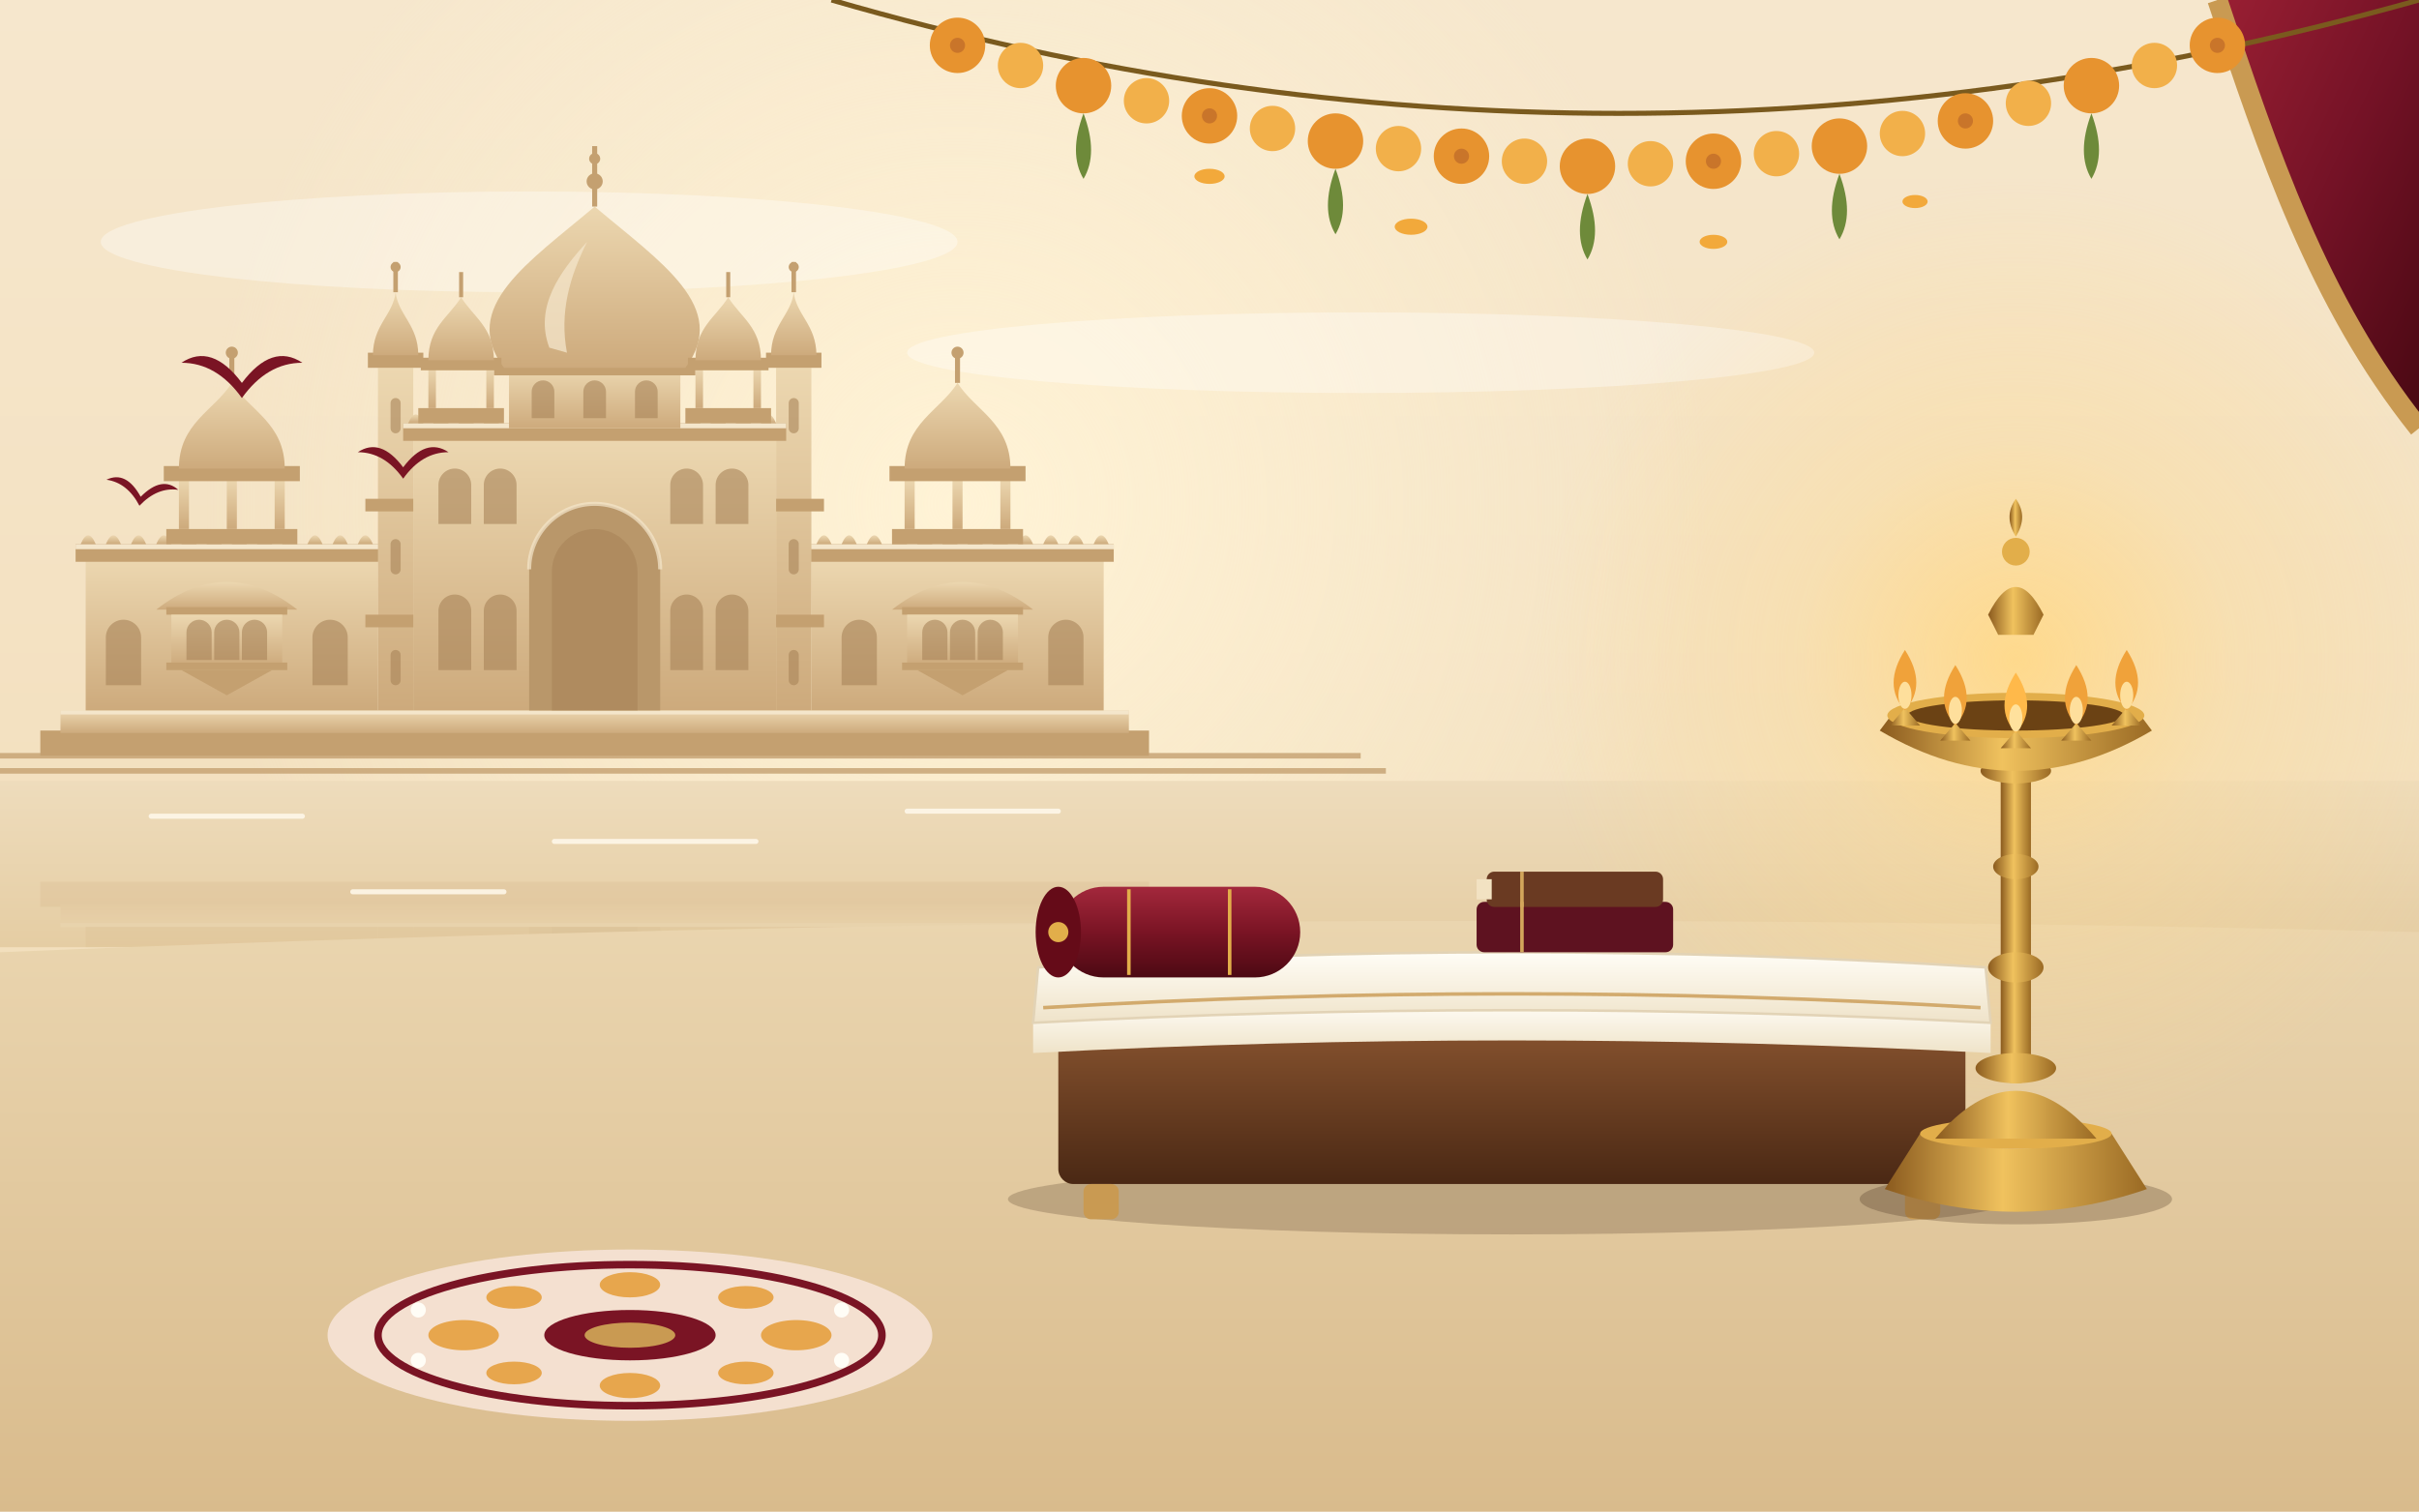
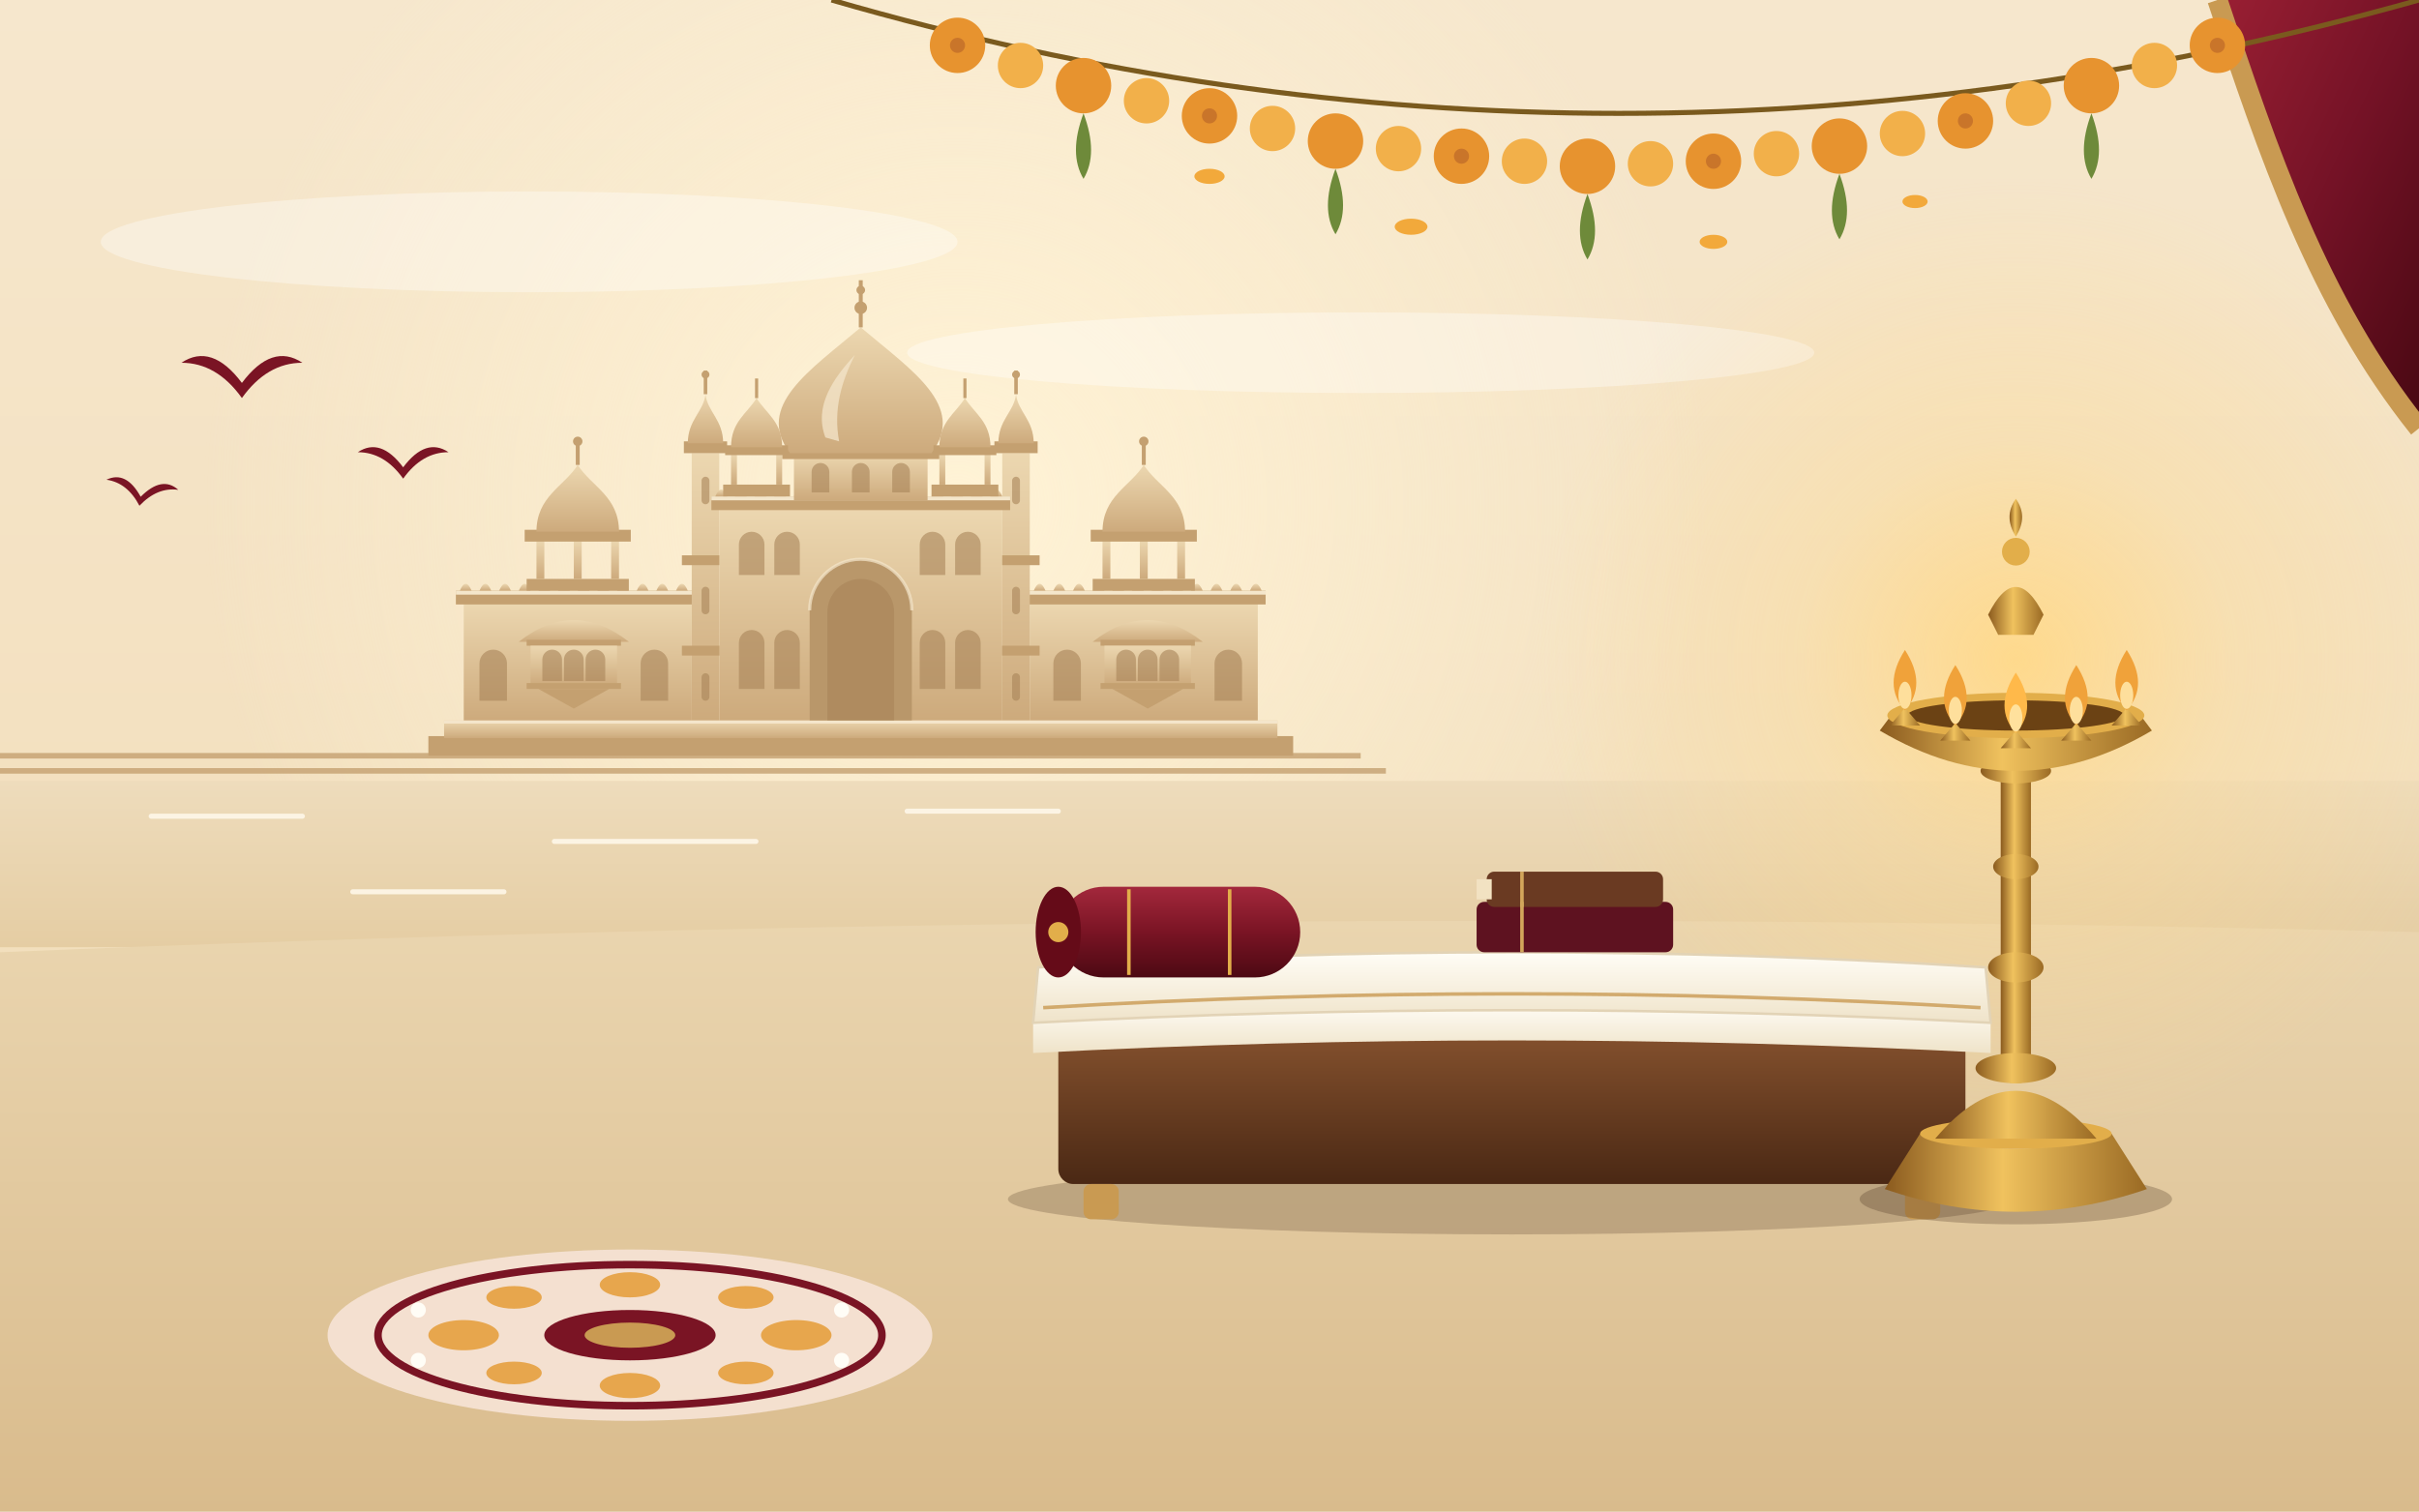
<svg xmlns="http://www.w3.org/2000/svg" viewBox="0 0 960 600">
  <defs>
    <linearGradient id="evPalA" x1="0" y1="0" x2="0" y2="1">
      <stop offset="0" stop-color="#ECD7B0" />
      <stop offset="1" stop-color="#CDAA7C" />
    </linearGradient>
    <linearGradient id="evSky" x1="0" y1="0" x2="0" y2="1">
      <stop offset="0" stop-color="#F6E7CD" />
      <stop offset=".55" stop-color="#F3E0BF" />
      <stop offset="1" stop-color="#EFD8B2" />
    </linearGradient>
    <radialGradient id="evGlowSky" cx=".5" cy=".5" r=".5">
      <stop offset="0" stop-color="#FFF3D6" />
      <stop offset="1" stop-color="#FFF3D6" stop-opacity="0" />
    </radialGradient>
    <radialGradient id="evLamp" cx=".5" cy=".5" r=".5">
      <stop offset="0" stop-color="#FFD98A" stop-opacity=".95" />
      <stop offset=".45" stop-color="#FFD98A" stop-opacity=".3" />
      <stop offset="1" stop-color="#FFD98A" stop-opacity="0" />
    </radialGradient>
    <linearGradient id="evPal" x1="0" y1="0" x2="0" y2="1">
      <stop offset="0" stop-color="#E2C79C" />
      <stop offset="1" stop-color="#C9A576" />
    </linearGradient>
    <linearGradient id="evRiver" x1="0" y1="0" x2="0" y2="1">
      <stop offset="0" stop-color="#EEDCBC" />
      <stop offset="1" stop-color="#E5CDA3" />
    </linearGradient>
    <linearGradient id="evFloor" x1="0" y1="0" x2="0" y2="1">
      <stop offset="0" stop-color="#EAD5AF" />
      <stop offset="1" stop-color="#D9BB8C" />
    </linearGradient>
    <linearGradient id="evWood" x1="0" y1="0" x2="0" y2="1">
      <stop offset="0" stop-color="#8A5530" />
      <stop offset="1" stop-color="#4A2814" />
    </linearGradient>
    <linearGradient id="evCloth" x1="0" y1="0" x2="0" y2="1">
      <stop offset="0" stop-color="#FFFDF6" />
      <stop offset="1" stop-color="#EFE3C9" />
    </linearGradient>
    <linearGradient id="evBolster" x1="0" y1="0" x2="0" y2="1">
      <stop offset="0" stop-color="#A3283C" />
      <stop offset=".5" stop-color="#7A1424" />
      <stop offset="1" stop-color="#4C0913" />
    </linearGradient>
    <linearGradient id="evBrass" x1="0" y1="0" x2="1" y2="0">
      <stop offset="0" stop-color="#8A5A1E" />
      <stop offset=".45" stop-color="#F0C25E" />
      <stop offset="1" stop-color="#9A6A24" />
    </linearGradient>
    <linearGradient id="evVelvet" x1="0" y1="0" x2="1" y2="1">
      <stop offset="0" stop-color="#9A1F33" />
      <stop offset=".5" stop-color="#741226" />
      <stop offset="1" stop-color="#480812" />
    </linearGradient>
  </defs>
  <rect width="960" height="600" fill="url(#evSky)" />
  <circle class="uj-sunglow" cx="380" cy="200" r="300" fill="url(#evGlowSky)" />
  <g fill="#FFFFFF" opacity=".35">
    <ellipse cx="210" cy="96" rx="170" ry="20" />
    <ellipse cx="540" cy="140" rx="180" ry="16" />
  </g>
-   <g transform="translate(16 50) scale(1)">
+   <g transform="translate(170 105.0) scale(0.78)">
    <g class="uj-palace">
      <rect x="0" y="240" width="440" height="10" fill="#C4A070" />
      <rect x="8" y="232" width="424" height="9" fill="url(#evPalA)" />
      <rect x="8" y="232" width="424" height="1.6" fill="#F4E6CB" />
      <g>
        <rect x="18" y="172" width="116" height="60" fill="url(#evPalA)" />
        <rect x="14" y="166" width="124" height="7" fill="#C4A070" />
        <rect x="14" y="166" width="124" height="2" fill="#F4E6CB" />
        <path d="M16 166 q3 -7 6 0Z" fill="url(#evPalA)" />
        <path d="M26 166 q3 -7 6 0Z" fill="url(#evPalA)" />
        <path d="M36 166 q3 -7 6 0Z" fill="url(#evPalA)" />
        <path d="M46 166 q3 -7 6 0Z" fill="url(#evPalA)" />
        <path d="M56 166 q3 -7 6 0Z" fill="url(#evPalA)" />
        <path d="M66 166 q3 -7 6 0Z" fill="url(#evPalA)" />
        <path d="M76 166 q3 -7 6 0Z" fill="url(#evPalA)" />
        <path d="M86 166 q3 -7 6 0Z" fill="url(#evPalA)" />
        <path d="M96 166 q3 -7 6 0Z" fill="url(#evPalA)" />
        <path d="M106 166 q3 -7 6 0Z" fill="url(#evPalA)" />
        <path d="M116 166 q3 -7 6 0Z" fill="url(#evPalA)" />
        <path d="M126 166 q3 -7 6 0Z" fill="url(#evPalA)" />
        <path d="M46 192 Q74 170 102 192Z" fill="url(#evPalA)" />
        <rect x="50" y="191" width="48" height="3" fill="#C4A070" />
        <rect x="52" y="194" width="44" height="20" fill="url(#evPalA)" />
        <path d="M58 212 V201.0 A5.0 5.0 0 0 1 68 201.0 V212Z" fill="#A88458" opacity=".6" />
        <path d="M69 212 V201.0 A5.0 5.0 0 0 1 79 201.0 V212Z" fill="#A88458" opacity=".6" />
        <path d="M80 212 V201.0 A5.0 5.0 0 0 1 90 201.0 V212Z" fill="#A88458" opacity=".6" />
        <rect x="50" y="213" width="48" height="3" fill="#C4A070" />
        <path d="M56 216 L74 226 L92 216Z" fill="#C4A070" />
        <path d="M26 222 V203.0 A7.0 7.0 0 0 1 40 203.0 V222Z" fill="#A88458" opacity=".6" />
        <path d="M108 222 V203.0 A7.0 7.0 0 0 1 122 203.0 V222Z" fill="#A88458" opacity=".6" />
        <rect x="50" y="160" width="52" height="6" fill="#C4A070" />
        <rect x="55" y="140" width="4" height="20" fill="url(#evPalA)" />
        <rect x="74" y="140" width="4" height="20" fill="url(#evPalA)" />
        <rect x="93" y="140" width="4" height="20" fill="url(#evPalA)" />
        <rect x="49" y="135" width="54" height="6" fill="#C4A070" />
        <path d="M55 136 C55 118 69 113 76 102 C83 113 97 118 97 136Z" fill="url(#evPalA)" />
        <path d="M76 102 V88" stroke="#C4A070" stroke-width="2" />
        <circle cx="76" cy="90" r="2.4" fill="#C4A070" />
        <rect x="134" y="96" width="14" height="136" fill="url(#evPalA)" />
        <rect x="129" y="148" width="24" height="5" fill="#C4A070" />
        <rect x="129" y="194" width="24" height="5" fill="#C4A070" />
        <rect x="130" y="90" width="22" height="6" fill="#C4A070" />
        <path d="M132 91 C132 79 140 75 141 66 C142 75 150 79 150 91Z" fill="url(#evPalA)" />
        <path d="M141 66 V54" stroke="#C4A070" stroke-width="1.8" />
        <circle cx="141" cy="56" r="2" fill="#C4A070" />
        <rect x="139" y="108" width="4" height="14" rx="2" fill="#A88458" opacity=".6" />
        <rect x="139" y="164" width="4" height="14" rx="2" fill="#A88458" opacity=".6" />
        <rect x="139" y="208" width="4" height="14" rx="2" fill="#A88458" opacity=".6" />
      </g>
      <g transform="translate(440 0) scale(-1 1)">
        <rect x="18" y="172" width="116" height="60" fill="url(#evPalA)" />
        <rect x="14" y="166" width="124" height="7" fill="#C4A070" />
        <rect x="14" y="166" width="124" height="2" fill="#F4E6CB" />
        <path d="M16 166 q3 -7 6 0Z" fill="url(#evPalA)" />
        <path d="M26 166 q3 -7 6 0Z" fill="url(#evPalA)" />
        <path d="M36 166 q3 -7 6 0Z" fill="url(#evPalA)" />
        <path d="M46 166 q3 -7 6 0Z" fill="url(#evPalA)" />
        <path d="M56 166 q3 -7 6 0Z" fill="url(#evPalA)" />
        <path d="M66 166 q3 -7 6 0Z" fill="url(#evPalA)" />
        <path d="M76 166 q3 -7 6 0Z" fill="url(#evPalA)" />
        <path d="M86 166 q3 -7 6 0Z" fill="url(#evPalA)" />
        <path d="M96 166 q3 -7 6 0Z" fill="url(#evPalA)" />
        <path d="M106 166 q3 -7 6 0Z" fill="url(#evPalA)" />
        <path d="M116 166 q3 -7 6 0Z" fill="url(#evPalA)" />
        <path d="M126 166 q3 -7 6 0Z" fill="url(#evPalA)" />
        <path d="M46 192 Q74 170 102 192Z" fill="url(#evPalA)" />
        <rect x="50" y="191" width="48" height="3" fill="#C4A070" />
        <rect x="52" y="194" width="44" height="20" fill="url(#evPalA)" />
        <path d="M58 212 V201.0 A5.0 5.0 0 0 1 68 201.0 V212Z" fill="#A88458" opacity=".6" />
        <path d="M69 212 V201.0 A5.0 5.0 0 0 1 79 201.0 V212Z" fill="#A88458" opacity=".6" />
        <path d="M80 212 V201.0 A5.0 5.0 0 0 1 90 201.0 V212Z" fill="#A88458" opacity=".6" />
        <rect x="50" y="213" width="48" height="3" fill="#C4A070" />
        <path d="M56 216 L74 226 L92 216Z" fill="#C4A070" />
        <path d="M26 222 V203.0 A7.0 7.0 0 0 1 40 203.0 V222Z" fill="#A88458" opacity=".6" />
        <path d="M108 222 V203.0 A7.0 7.0 0 0 1 122 203.0 V222Z" fill="#A88458" opacity=".6" />
        <rect x="50" y="160" width="52" height="6" fill="#C4A070" />
        <rect x="55" y="140" width="4" height="20" fill="url(#evPalA)" />
        <rect x="74" y="140" width="4" height="20" fill="url(#evPalA)" />
        <rect x="93" y="140" width="4" height="20" fill="url(#evPalA)" />
        <rect x="49" y="135" width="54" height="6" fill="#C4A070" />
        <path d="M55 136 C55 118 69 113 76 102 C83 113 97 118 97 136Z" fill="url(#evPalA)" />
        <path d="M76 102 V88" stroke="#C4A070" stroke-width="2" />
        <circle cx="76" cy="90" r="2.4" fill="#C4A070" />
        <rect x="134" y="96" width="14" height="136" fill="url(#evPalA)" />
        <rect x="129" y="148" width="24" height="5" fill="#C4A070" />
        <rect x="129" y="194" width="24" height="5" fill="#C4A070" />
        <rect x="130" y="90" width="22" height="6" fill="#C4A070" />
        <path d="M132 91 C132 79 140 75 141 66 C142 75 150 79 150 91Z" fill="url(#evPalA)" />
        <path d="M141 66 V54" stroke="#C4A070" stroke-width="1.8" />
        <circle cx="141" cy="56" r="2" fill="#C4A070" />
        <rect x="139" y="108" width="4" height="14" rx="2" fill="#A88458" opacity=".6" />
        <rect x="139" y="164" width="4" height="14" rx="2" fill="#A88458" opacity=".6" />
        <rect x="139" y="208" width="4" height="14" rx="2" fill="#A88458" opacity=".6" />
      </g>
      <rect x="148" y="124" width="144" height="108" fill="url(#evPalA)" />
      <rect x="144" y="118" width="152" height="7" fill="#C4A070" />
      <rect x="144" y="118" width="152" height="2" fill="#F4E6CB" />
      <path d="M146 118 q3 -7 6 0Z" fill="url(#evPalA)" />
      <path d="M156 118 q3 -7 6 0Z" fill="url(#evPalA)" />
      <path d="M166 118 q3 -7 6 0Z" fill="url(#evPalA)" />
      <path d="M176 118 q3 -7 6 0Z" fill="url(#evPalA)" />
      <path d="M186 118 q3 -7 6 0Z" fill="url(#evPalA)" />
      <path d="M196 118 q3 -7 6 0Z" fill="url(#evPalA)" />
      <path d="M206 118 q3 -7 6 0Z" fill="url(#evPalA)" />
      <path d="M216 118 q3 -7 6 0Z" fill="url(#evPalA)" />
      <path d="M226 118 q3 -7 6 0Z" fill="url(#evPalA)" />
      <path d="M236 118 q3 -7 6 0Z" fill="url(#evPalA)" />
      <path d="M246 118 q3 -7 6 0Z" fill="url(#evPalA)" />
      <path d="M256 118 q3 -7 6 0Z" fill="url(#evPalA)" />
      <path d="M266 118 q3 -7 6 0Z" fill="url(#evPalA)" />
      <path d="M276 118 q3 -7 6 0Z" fill="url(#evPalA)" />
      <path d="M286 118 q3 -7 6 0Z" fill="url(#evPalA)" />
      <path d="M194 232 V176.0 A26.0 26.0 0 0 1 246 176.0 V232Z" fill="#B9976A" />
      <path d="M203 232 V177.0 A17.0 17.0 0 0 1 237 177.0 V232Z" fill="#A88458" opacity=".6" />
      <path d="M194 176 A26 26 0 0 1 246 176" fill="none" stroke="#F4E6CB" stroke-width="1.6" opacity=".7" />
      <path d="M158 158 V142.5 A6.5 6.5 0 0 1 171 142.5 V158Z" fill="#A88458" opacity=".6" />
      <path d="M158 216 V192.5 A6.5 6.5 0 0 1 171 192.5 V216Z" fill="#A88458" opacity=".6" />
      <path d="M176 158 V142.5 A6.5 6.5 0 0 1 189 142.5 V158Z" fill="#A88458" opacity=".6" />
      <path d="M176 216 V192.5 A6.5 6.5 0 0 1 189 192.5 V216Z" fill="#A88458" opacity=".6" />
      <path d="M250 158 V142.5 A6.5 6.5 0 0 1 263 142.5 V158Z" fill="#A88458" opacity=".6" />
      <path d="M250 216 V192.5 A6.5 6.5 0 0 1 263 192.5 V216Z" fill="#A88458" opacity=".6" />
      <path d="M268 158 V142.5 A6.5 6.5 0 0 1 281 142.5 V158Z" fill="#A88458" opacity=".6" />
      <path d="M268 216 V192.5 A6.5 6.5 0 0 1 281 192.5 V216Z" fill="#A88458" opacity=".6" />
      <rect x="186" y="96" width="68" height="24" fill="url(#evPalA)" />
      <path d="M195 116 V105.5 A4.5 4.5 0 0 1 204 105.5 V116Z" fill="#A88458" opacity=".6" />
      <path d="M215.5 116 V105.5 A4.5 4.5 0 0 1 224.5 105.5 V116Z" fill="#A88458" opacity=".6" />
      <path d="M236 116 V105.5 A4.5 4.5 0 0 1 245 105.5 V116Z" fill="#A88458" opacity=".6" />
      <rect x="180" y="94" width="80" height="5" fill="#C4A070" />
      <path d="M184 96 C166 72 194 54 220 32 C246 54 274 72 256 96Z" fill="url(#evPalA)" />
      <path d="M202 88 C196 72 206 58 217 46 C210 60 206 74 209 90Z" fill="#F4E6CB" opacity=".75" />
      <path d="M220 32 V8" stroke="#C4A070" stroke-width="2" />
      <circle cx="220" cy="22" r="3.2" fill="#C4A070" />
      <circle cx="220" cy="13" r="2.2" fill="#C4A070" />
      <rect x="150" y="112" width="34" height="6" fill="#C4A070" />
      <rect x="154" y="96" width="3" height="16" fill="url(#evPalA)" />
      <rect x="177" y="96" width="3" height="16" fill="url(#evPalA)" />
      <rect x="151" y="92" width="32" height="5" fill="#C4A070" />
      <path d="M154 93 C154 80 162 76 167 68 C172 76 180 80 180 93Z" fill="url(#evPalA)" />
      <path d="M167 68 V58" stroke="#C4A070" stroke-width="1.6" />
      <rect x="256" y="112" width="34" height="6" fill="#C4A070" />
      <rect x="260" y="96" width="3" height="16" fill="url(#evPalA)" />
      <rect x="283" y="96" width="3" height="16" fill="url(#evPalA)" />
      <rect x="257" y="92" width="32" height="5" fill="#C4A070" />
      <path d="M260 93 C260 80 268 76 273 68 C278 76 286 80 286 93Z" fill="url(#evPalA)" />
      <path d="M273 68 V58" stroke="#C4A070" stroke-width="1.6" />
    </g>
  </g>
  <g stroke="#C4A070" stroke-width="2.2" opacity=".8">
    <line x1="0" y1="300" x2="540" y2="300" />
    <line x1="0" y1="306" x2="550" y2="306" />
  </g>
  <rect x="0" y="310" width="960" height="66" fill="url(#evRiver)" />
  <clipPath id="evRivClip">
    <rect x="0" y="310" width="960" height="66" />
  </clipPath>
  <g clip-path="url(#evRivClip)" opacity=".16">
-     <g transform="translate(16 600) scale(1 -1)">
+     <g transform="translate(170 600.0) scale(0.78 -0.78)">
      <g class="uj-palace">
        <rect x="0" y="240" width="440" height="10" fill="#C4A070" />
        <rect x="8" y="232" width="424" height="9" fill="url(#evPalA)" />
        <rect x="8" y="232" width="424" height="1.6" fill="#F4E6CB" />
        <g>
          <rect x="18" y="172" width="116" height="60" fill="url(#evPalA)" />
          <rect x="14" y="166" width="124" height="7" fill="#C4A070" />
          <rect x="14" y="166" width="124" height="2" fill="#F4E6CB" />
          <path d="M16 166 q3 -7 6 0Z" fill="url(#evPalA)" />
          <path d="M26 166 q3 -7 6 0Z" fill="url(#evPalA)" />
          <path d="M36 166 q3 -7 6 0Z" fill="url(#evPalA)" />
          <path d="M46 166 q3 -7 6 0Z" fill="url(#evPalA)" />
          <path d="M56 166 q3 -7 6 0Z" fill="url(#evPalA)" />
          <path d="M66 166 q3 -7 6 0Z" fill="url(#evPalA)" />
          <path d="M76 166 q3 -7 6 0Z" fill="url(#evPalA)" />
          <path d="M86 166 q3 -7 6 0Z" fill="url(#evPalA)" />
          <path d="M96 166 q3 -7 6 0Z" fill="url(#evPalA)" />
          <path d="M106 166 q3 -7 6 0Z" fill="url(#evPalA)" />
          <path d="M116 166 q3 -7 6 0Z" fill="url(#evPalA)" />
          <path d="M126 166 q3 -7 6 0Z" fill="url(#evPalA)" />
          <path d="M46 192 Q74 170 102 192Z" fill="url(#evPalA)" />
          <rect x="50" y="191" width="48" height="3" fill="#C4A070" />
          <rect x="52" y="194" width="44" height="20" fill="url(#evPalA)" />
          <path d="M58 212 V201.0 A5.0 5.0 0 0 1 68 201.0 V212Z" fill="#A88458" opacity=".6" />
          <path d="M69 212 V201.0 A5.0 5.0 0 0 1 79 201.0 V212Z" fill="#A88458" opacity=".6" />
          <path d="M80 212 V201.0 A5.0 5.0 0 0 1 90 201.0 V212Z" fill="#A88458" opacity=".6" />
          <rect x="50" y="213" width="48" height="3" fill="#C4A070" />
          <path d="M56 216 L74 226 L92 216Z" fill="#C4A070" />
          <path d="M26 222 V203.0 A7.0 7.0 0 0 1 40 203.0 V222Z" fill="#A88458" opacity=".6" />
          <path d="M108 222 V203.0 A7.0 7.0 0 0 1 122 203.0 V222Z" fill="#A88458" opacity=".6" />
          <rect x="50" y="160" width="52" height="6" fill="#C4A070" />
          <rect x="55" y="140" width="4" height="20" fill="url(#evPalA)" />
          <rect x="74" y="140" width="4" height="20" fill="url(#evPalA)" />
          <rect x="93" y="140" width="4" height="20" fill="url(#evPalA)" />
          <rect x="49" y="135" width="54" height="6" fill="#C4A070" />
          <path d="M55 136 C55 118 69 113 76 102 C83 113 97 118 97 136Z" fill="url(#evPalA)" />
          <path d="M76 102 V88" stroke="#C4A070" stroke-width="2" />
          <circle cx="76" cy="90" r="2.4" fill="#C4A070" />
          <rect x="134" y="96" width="14" height="136" fill="url(#evPalA)" />
          <rect x="129" y="148" width="24" height="5" fill="#C4A070" />
          <rect x="129" y="194" width="24" height="5" fill="#C4A070" />
          <rect x="130" y="90" width="22" height="6" fill="#C4A070" />
          <path d="M132 91 C132 79 140 75 141 66 C142 75 150 79 150 91Z" fill="url(#evPalA)" />
          <path d="M141 66 V54" stroke="#C4A070" stroke-width="1.8" />
          <circle cx="141" cy="56" r="2" fill="#C4A070" />
          <rect x="139" y="108" width="4" height="14" rx="2" fill="#A88458" opacity=".6" />
          <rect x="139" y="164" width="4" height="14" rx="2" fill="#A88458" opacity=".6" />
          <rect x="139" y="208" width="4" height="14" rx="2" fill="#A88458" opacity=".6" />
        </g>
        <g transform="translate(440 0) scale(-1 1)">
          <rect x="18" y="172" width="116" height="60" fill="url(#evPalA)" />
          <rect x="14" y="166" width="124" height="7" fill="#C4A070" />
          <rect x="14" y="166" width="124" height="2" fill="#F4E6CB" />
          <path d="M16 166 q3 -7 6 0Z" fill="url(#evPalA)" />
          <path d="M26 166 q3 -7 6 0Z" fill="url(#evPalA)" />
          <path d="M36 166 q3 -7 6 0Z" fill="url(#evPalA)" />
          <path d="M46 166 q3 -7 6 0Z" fill="url(#evPalA)" />
          <path d="M56 166 q3 -7 6 0Z" fill="url(#evPalA)" />
          <path d="M66 166 q3 -7 6 0Z" fill="url(#evPalA)" />
          <path d="M76 166 q3 -7 6 0Z" fill="url(#evPalA)" />
          <path d="M86 166 q3 -7 6 0Z" fill="url(#evPalA)" />
          <path d="M96 166 q3 -7 6 0Z" fill="url(#evPalA)" />
          <path d="M106 166 q3 -7 6 0Z" fill="url(#evPalA)" />
          <path d="M116 166 q3 -7 6 0Z" fill="url(#evPalA)" />
          <path d="M126 166 q3 -7 6 0Z" fill="url(#evPalA)" />
          <path d="M46 192 Q74 170 102 192Z" fill="url(#evPalA)" />
          <rect x="50" y="191" width="48" height="3" fill="#C4A070" />
          <rect x="52" y="194" width="44" height="20" fill="url(#evPalA)" />
          <path d="M58 212 V201.0 A5.0 5.0 0 0 1 68 201.0 V212Z" fill="#A88458" opacity=".6" />
          <path d="M69 212 V201.0 A5.0 5.0 0 0 1 79 201.0 V212Z" fill="#A88458" opacity=".6" />
          <path d="M80 212 V201.0 A5.0 5.0 0 0 1 90 201.0 V212Z" fill="#A88458" opacity=".6" />
          <rect x="50" y="213" width="48" height="3" fill="#C4A070" />
          <path d="M56 216 L74 226 L92 216Z" fill="#C4A070" />
          <path d="M26 222 V203.0 A7.0 7.0 0 0 1 40 203.0 V222Z" fill="#A88458" opacity=".6" />
          <path d="M108 222 V203.0 A7.0 7.0 0 0 1 122 203.0 V222Z" fill="#A88458" opacity=".6" />
          <rect x="50" y="160" width="52" height="6" fill="#C4A070" />
          <rect x="55" y="140" width="4" height="20" fill="url(#evPalA)" />
          <rect x="74" y="140" width="4" height="20" fill="url(#evPalA)" />
          <rect x="93" y="140" width="4" height="20" fill="url(#evPalA)" />
          <rect x="49" y="135" width="54" height="6" fill="#C4A070" />
          <path d="M55 136 C55 118 69 113 76 102 C83 113 97 118 97 136Z" fill="url(#evPalA)" />
          <path d="M76 102 V88" stroke="#C4A070" stroke-width="2" />
          <circle cx="76" cy="90" r="2.4" fill="#C4A070" />
          <rect x="134" y="96" width="14" height="136" fill="url(#evPalA)" />
          <rect x="129" y="148" width="24" height="5" fill="#C4A070" />
          <rect x="129" y="194" width="24" height="5" fill="#C4A070" />
          <rect x="130" y="90" width="22" height="6" fill="#C4A070" />
          <path d="M132 91 C132 79 140 75 141 66 C142 75 150 79 150 91Z" fill="url(#evPalA)" />
          <path d="M141 66 V54" stroke="#C4A070" stroke-width="1.8" />
          <circle cx="141" cy="56" r="2" fill="#C4A070" />
          <rect x="139" y="108" width="4" height="14" rx="2" fill="#A88458" opacity=".6" />
          <rect x="139" y="164" width="4" height="14" rx="2" fill="#A88458" opacity=".6" />
          <rect x="139" y="208" width="4" height="14" rx="2" fill="#A88458" opacity=".6" />
        </g>
        <rect x="148" y="124" width="144" height="108" fill="url(#evPalA)" />
        <rect x="144" y="118" width="152" height="7" fill="#C4A070" />
        <rect x="144" y="118" width="152" height="2" fill="#F4E6CB" />
        <path d="M146 118 q3 -7 6 0Z" fill="url(#evPalA)" />
        <path d="M156 118 q3 -7 6 0Z" fill="url(#evPalA)" />
        <path d="M166 118 q3 -7 6 0Z" fill="url(#evPalA)" />
        <path d="M176 118 q3 -7 6 0Z" fill="url(#evPalA)" />
        <path d="M186 118 q3 -7 6 0Z" fill="url(#evPalA)" />
        <path d="M196 118 q3 -7 6 0Z" fill="url(#evPalA)" />
        <path d="M206 118 q3 -7 6 0Z" fill="url(#evPalA)" />
        <path d="M216 118 q3 -7 6 0Z" fill="url(#evPalA)" />
        <path d="M226 118 q3 -7 6 0Z" fill="url(#evPalA)" />
        <path d="M236 118 q3 -7 6 0Z" fill="url(#evPalA)" />
        <path d="M246 118 q3 -7 6 0Z" fill="url(#evPalA)" />
        <path d="M256 118 q3 -7 6 0Z" fill="url(#evPalA)" />
        <path d="M266 118 q3 -7 6 0Z" fill="url(#evPalA)" />
        <path d="M276 118 q3 -7 6 0Z" fill="url(#evPalA)" />
        <path d="M286 118 q3 -7 6 0Z" fill="url(#evPalA)" />
        <path d="M194 232 V176.0 A26.0 26.0 0 0 1 246 176.0 V232Z" fill="#B9976A" />
        <path d="M203 232 V177.0 A17.0 17.0 0 0 1 237 177.0 V232Z" fill="#A88458" opacity=".6" />
        <path d="M194 176 A26 26 0 0 1 246 176" fill="none" stroke="#F4E6CB" stroke-width="1.6" opacity=".7" />
        <path d="M158 158 V142.5 A6.5 6.5 0 0 1 171 142.5 V158Z" fill="#A88458" opacity=".6" />
        <path d="M158 216 V192.5 A6.5 6.5 0 0 1 171 192.5 V216Z" fill="#A88458" opacity=".6" />
        <path d="M176 158 V142.5 A6.5 6.5 0 0 1 189 142.5 V158Z" fill="#A88458" opacity=".6" />
        <path d="M176 216 V192.5 A6.5 6.5 0 0 1 189 192.5 V216Z" fill="#A88458" opacity=".6" />
        <path d="M250 158 V142.5 A6.5 6.5 0 0 1 263 142.5 V158Z" fill="#A88458" opacity=".6" />
        <path d="M250 216 V192.5 A6.5 6.5 0 0 1 263 192.5 V216Z" fill="#A88458" opacity=".6" />
        <path d="M268 158 V142.5 A6.5 6.5 0 0 1 281 142.5 V158Z" fill="#A88458" opacity=".6" />
        <path d="M268 216 V192.5 A6.5 6.5 0 0 1 281 192.5 V216Z" fill="#A88458" opacity=".6" />
        <rect x="186" y="96" width="68" height="24" fill="url(#evPalA)" />
        <path d="M195 116 V105.5 A4.5 4.5 0 0 1 204 105.5 V116Z" fill="#A88458" opacity=".6" />
        <path d="M215.5 116 V105.5 A4.5 4.5 0 0 1 224.5 105.5 V116Z" fill="#A88458" opacity=".6" />
        <path d="M236 116 V105.5 A4.5 4.5 0 0 1 245 105.5 V116Z" fill="#A88458" opacity=".6" />
        <rect x="180" y="94" width="80" height="5" fill="#C4A070" />
        <path d="M184 96 C166 72 194 54 220 32 C246 54 274 72 256 96Z" fill="url(#evPalA)" />
        <path d="M202 88 C196 72 206 58 217 46 C210 60 206 74 209 90Z" fill="#F4E6CB" opacity=".75" />
        <path d="M220 32 V8" stroke="#C4A070" stroke-width="2" />
        <circle cx="220" cy="22" r="3.2" fill="#C4A070" />
        <circle cx="220" cy="13" r="2.2" fill="#C4A070" />
        <rect x="150" y="112" width="34" height="6" fill="#C4A070" />
        <rect x="154" y="96" width="3" height="16" fill="url(#evPalA)" />
        <rect x="177" y="96" width="3" height="16" fill="url(#evPalA)" />
        <rect x="151" y="92" width="32" height="5" fill="#C4A070" />
        <path d="M154 93 C154 80 162 76 167 68 C172 76 180 80 180 93Z" fill="url(#evPalA)" />
        <path d="M167 68 V58" stroke="#C4A070" stroke-width="1.6" />
        <rect x="256" y="112" width="34" height="6" fill="#C4A070" />
        <rect x="260" y="96" width="3" height="16" fill="url(#evPalA)" />
        <rect x="283" y="96" width="3" height="16" fill="url(#evPalA)" />
        <rect x="257" y="92" width="32" height="5" fill="#C4A070" />
        <path d="M260 93 C260 80 268 76 273 68 C278 76 286 80 286 93Z" fill="url(#evPalA)" />
        <path d="M273 68 V58" stroke="#C4A070" stroke-width="1.6" />
      </g>
    </g>
  </g>
  <g class="uj-shimmer" stroke="#FFF9EC" stroke-width="2" stroke-linecap="round" opacity=".85">
    <line x1="60" y1="324" x2="120" y2="324" />
    <line x1="220" y1="334" x2="300" y2="334" />
    <line x1="360" y1="322" x2="420" y2="322" />
    <line x1="140" y1="354" x2="200" y2="354" />
  </g>
  <g fill="#7A1424">
    <g class="uj-b1" transform="translate(96 150)">
      <g class="uj-bird-fly">
        <path class="uj-bird-wing" d="M-24 -6 Q-12 -14 0 2 Q12 -14 24 -6 Q10 -6 0 8 Q-10 -6 -24 -6Z" />
      </g>
    </g>
    <g class="uj-b2" transform="translate(160 184) scale(.75)">
      <g class="uj-bird-fly">
        <path class="uj-bird-wing" d="M-24 -6 Q-12 -14 0 2 Q12 -14 24 -6 Q10 -6 0 8 Q-10 -6 -24 -6Z" />
      </g>
    </g>
    <g class="uj-b3" transform="translate(56 196) scale(.6) rotate(8)">
      <g class="uj-bird-fly">
        <path class="uj-bird-wing" d="M-24 -6 Q-12 -14 0 2 Q12 -14 24 -6 Q10 -6 0 8 Q-10 -6 -24 -6Z" />
      </g>
    </g>
  </g>
  <path d="M0 378 Q480 358 960 370 V600 H0Z" fill="url(#evFloor)" />
  <circle class="ev-glow" cx="800" cy="262" r="190" fill="url(#evLamp)" />
  <g transform="translate(250 530)">
    <ellipse rx="120" ry="34" fill="#F6E3D6" opacity=".9" />
    <ellipse rx="100" ry="28" fill="none" stroke="#7A1424" stroke-width="3" />
    <g fill="#E7A64D">
      <ellipse cx="0" cy="-20" rx="12" ry="5" />
      <ellipse cx="0" cy="20" rx="12" ry="5" />
      <ellipse cx="-66" cy="0" rx="14" ry="6" />
      <ellipse cx="66" cy="0" rx="14" ry="6" />
      <ellipse cx="-46" cy="-15" rx="11" ry="4.5" />
      <ellipse cx="46" cy="-15" rx="11" ry="4.5" />
      <ellipse cx="-46" cy="15" rx="11" ry="4.5" />
      <ellipse cx="46" cy="15" rx="11" ry="4.5" />
    </g>
    <ellipse rx="34" ry="10" fill="#7A1424" />
    <ellipse rx="18" ry="5" fill="#C99A52" />
    <g fill="#FFFDF6">
      <circle cx="-84" cy="-10" r="3" />
      <circle cx="84" cy="-10" r="3" />
      <circle cx="-84" cy="10" r="3" />
      <circle cx="84" cy="10" r="3" />
    </g>
  </g>
  <ellipse cx="600" cy="476" rx="200" ry="14" fill="#3A2412" opacity=".22" />
  <rect x="420" y="404" width="360" height="66" rx="6" fill="url(#evWood)" />
  <g fill="#C99A52">
    <rect x="430" y="470" width="14" height="14" rx="3" />
    <rect x="756" y="470" width="14" height="14" rx="3" />
  </g>
  <path d="M410 404 Q600 392 790 404 L790 418 Q600 408 410 418Z" fill="url(#evCloth)" />
  <path d="M412 384 Q600 372 788 384 L790 406 Q600 396 410 406Z" fill="url(#evCloth)" stroke="#E2D3B6" stroke-width="1" />
  <g stroke="#C99A52" stroke-width="1.4" opacity=".8" fill="none">
    <path d="M414 400 Q600 389 786 400" />
  </g>
  <rect x="420" y="352" width="96" height="36" rx="18" fill="url(#evBolster)" />
  <ellipse cx="420" cy="370" rx="9" ry="18" fill="#650B18" />
  <circle cx="420" cy="370" r="4" fill="#E2AE4A" />
  <g stroke="#E2AE4A" stroke-width="1.4">
    <line x1="448" y1="353" x2="448" y2="387" />
    <line x1="488" y1="353" x2="488" y2="387" />
  </g>
  <rect x="586" y="358" width="78" height="20" rx="3" fill="#5E1220" />
  <rect x="590" y="346" width="70" height="14" rx="3" fill="#6A3A22" />
  <rect x="586" y="349" width="6" height="8" fill="#F2E2C2" />
  <g stroke="#D3A65B" stroke-width="1.4">
    <line x1="604" y1="358" x2="604" y2="378" />
    <line x1="604" y1="346" x2="604" y2="360" />
  </g>
  <g>
    <ellipse cx="800" cy="476" rx="62" ry="10" fill="#3A2412" opacity=".25" />
    <path d="M748 472 Q800 490 852 472 L838 450 Q800 462 762 450Z" fill="url(#evBrass)" />
    <ellipse cx="800" cy="450" rx="38" ry="6" fill="#E2AE4A" />
    <path d="M768 452 Q800 414 832 452Z" fill="url(#evBrass)" />
    <rect x="794" y="296" width="12" height="134" rx="5" fill="url(#evBrass)" />
    <g fill="url(#evBrass)">
      <ellipse cx="800" cy="424" rx="16" ry="6" />
      <ellipse cx="800" cy="384" rx="11" ry="6" />
      <ellipse cx="800" cy="344" rx="9" ry="5" />
      <ellipse cx="800" cy="306" rx="14" ry="5" />
    </g>
    <path d="M800 290 V232" stroke="url(#evBrass)" stroke-width="5" />
    <path d="M789 244 Q800 222 811 244 L807 252 L793 252Z" fill="url(#evBrass)" />
    <circle cx="800" cy="219" r="5.5" fill="#E2AE4A" />
    <path d="M800 213 Q805 205 800 198 Q795 205 800 213Z" fill="url(#evBrass)" />
    <path d="M746 290 Q800 322 854 290 L848 282 Q800 300 752 282Z" fill="url(#evBrass)" />
    <ellipse cx="800" cy="284" rx="51" ry="9" fill="#E2AE4A" />
    <ellipse cx="800" cy="284" rx="43" ry="6" fill="#6B4214" />
    <path d="M750 288 L756 281 L762 288Z" fill="url(#evBrass)" />
    <path d="M770 294 L776 287 L782 294Z" fill="url(#evBrass)" />
    <path d="M794 297 L800 290 L806 297Z" fill="url(#evBrass)" />
    <path d="M818 294 L824 287 L830 294Z" fill="url(#evBrass)" />
    <path d="M838 288 L844 281 L850 288Z" fill="url(#evBrass)" />
    <path class="ev-f" d="M756 258 Q765 272 756 282 Q747 272 756 258Z" fill="#F0A23A" />
    <path class="ev-f ev-f2" d="M776 264 Q785 278 776 288 Q767 278 776 264Z" fill="#F0A23A" />
    <path class="ev-f ev-f5" d="M800 267 Q809 281 800 291 Q791 281 800 267Z" fill="#FFB94A" />
    <path class="ev-f ev-f3" d="M824 264 Q833 278 824 288 Q815 278 824 264Z" fill="#F0A23A" />
    <path class="ev-f ev-f4" d="M844 258 Q853 272 844 282 Q835 272 844 258Z" fill="#F0A23A" />
    <ellipse cx="756" cy="276" rx="2.6" ry="5.4" fill="#FFE6A6" opacity=".9" />
    <ellipse cx="776" cy="282" rx="2.6" ry="5.4" fill="#FFE6A6" opacity=".9" />
    <ellipse cx="800" cy="285" rx="2.6" ry="5.4" fill="#FFE6A6" opacity=".9" />
    <ellipse cx="824" cy="282" rx="2.6" ry="5.4" fill="#FFE6A6" opacity=".9" />
    <ellipse cx="844" cy="276" rx="2.6" ry="5.4" fill="#FFE6A6" opacity=".9" />
  </g>
  <path d="M744 0 C780 56 772 132 820 192 C850 228 910 244 960 250 V0Z" fill="url(#evVelvet)" opacity=".0" />
  <path d="M880 0 C900 60 920 120 960 170 V0Z" fill="url(#evVelvet)" />
  <path d="M880 0 C900 60 920 120 960 170" fill="none" stroke="#C99A52" stroke-width="8" />
  <g class="ev-toran">
    <path d="M330 0 Q640 90 960 0" fill="none" stroke="#7A5A1E" stroke-width="2" />
    <g fill="#E7932F">
      <circle cx="380" cy="18" r="11" />
      <circle cx="430" cy="34" r="11" />
      <circle cx="480" cy="46" r="11" />
      <circle cx="530" cy="56" r="11" />
      <circle cx="580" cy="62" r="11" />
      <circle cx="630" cy="66" r="11" />
      <circle cx="680" cy="64" r="11" />
      <circle cx="730" cy="58" r="11" />
      <circle cx="780" cy="48" r="11" />
      <circle cx="830" cy="34" r="11" />
      <circle cx="880" cy="18" r="11" />
    </g>
    <g fill="#F2B04A">
      <circle cx="405" cy="26" r="9" />
      <circle cx="455" cy="40" r="9" />
      <circle cx="505" cy="51" r="9" />
      <circle cx="555" cy="59" r="9" />
      <circle cx="605" cy="64" r="9" />
      <circle cx="655" cy="65" r="9" />
      <circle cx="705" cy="61" r="9" />
      <circle cx="755" cy="53" r="9" />
      <circle cx="805" cy="41" r="9" />
      <circle cx="855" cy="26" r="9" />
    </g>
    <g fill="#C9752A">
      <circle cx="380" cy="18" r="3" />
      <circle cx="480" cy="46" r="3" />
      <circle cx="580" cy="62" r="3" />
      <circle cx="680" cy="64" r="3" />
      <circle cx="780" cy="48" r="3" />
      <circle cx="880" cy="18" r="3" />
    </g>
    <g fill="#6E8A3A">
      <path d="M430 45 q-6 16 0 26 q6 -10 0 -26Z" />
      <path d="M530 67 q-6 16 0 26 q6 -10 0 -26Z" />
      <path d="M630 77 q-6 16 0 26 q6 -10 0 -26Z" />
      <path d="M730 69 q-6 16 0 26 q6 -10 0 -26Z" />
      <path d="M830 45 q-6 16 0 26 q6 -10 0 -26Z" />
    </g>
  </g>
  <g fill="#F2A93B">
    <g class="uj-p1" transform="translate(560 90)">
      <g class="uj-petal">
        <ellipse rx="6.5" ry="3.2" />
      </g>
    </g>
    <g class="uj-p2" transform="translate(680 96)">
      <g class="uj-petal">
        <ellipse rx="5.5" ry="2.8" />
      </g>
    </g>
    <g class="uj-p3" transform="translate(480 70)">
      <g class="uj-petal">
        <ellipse rx="6" ry="3" />
      </g>
    </g>
    <g class="uj-p4" transform="translate(760 80)">
      <g class="uj-petal">
        <ellipse rx="5" ry="2.6" />
      </g>
    </g>
  </g>
</svg>
